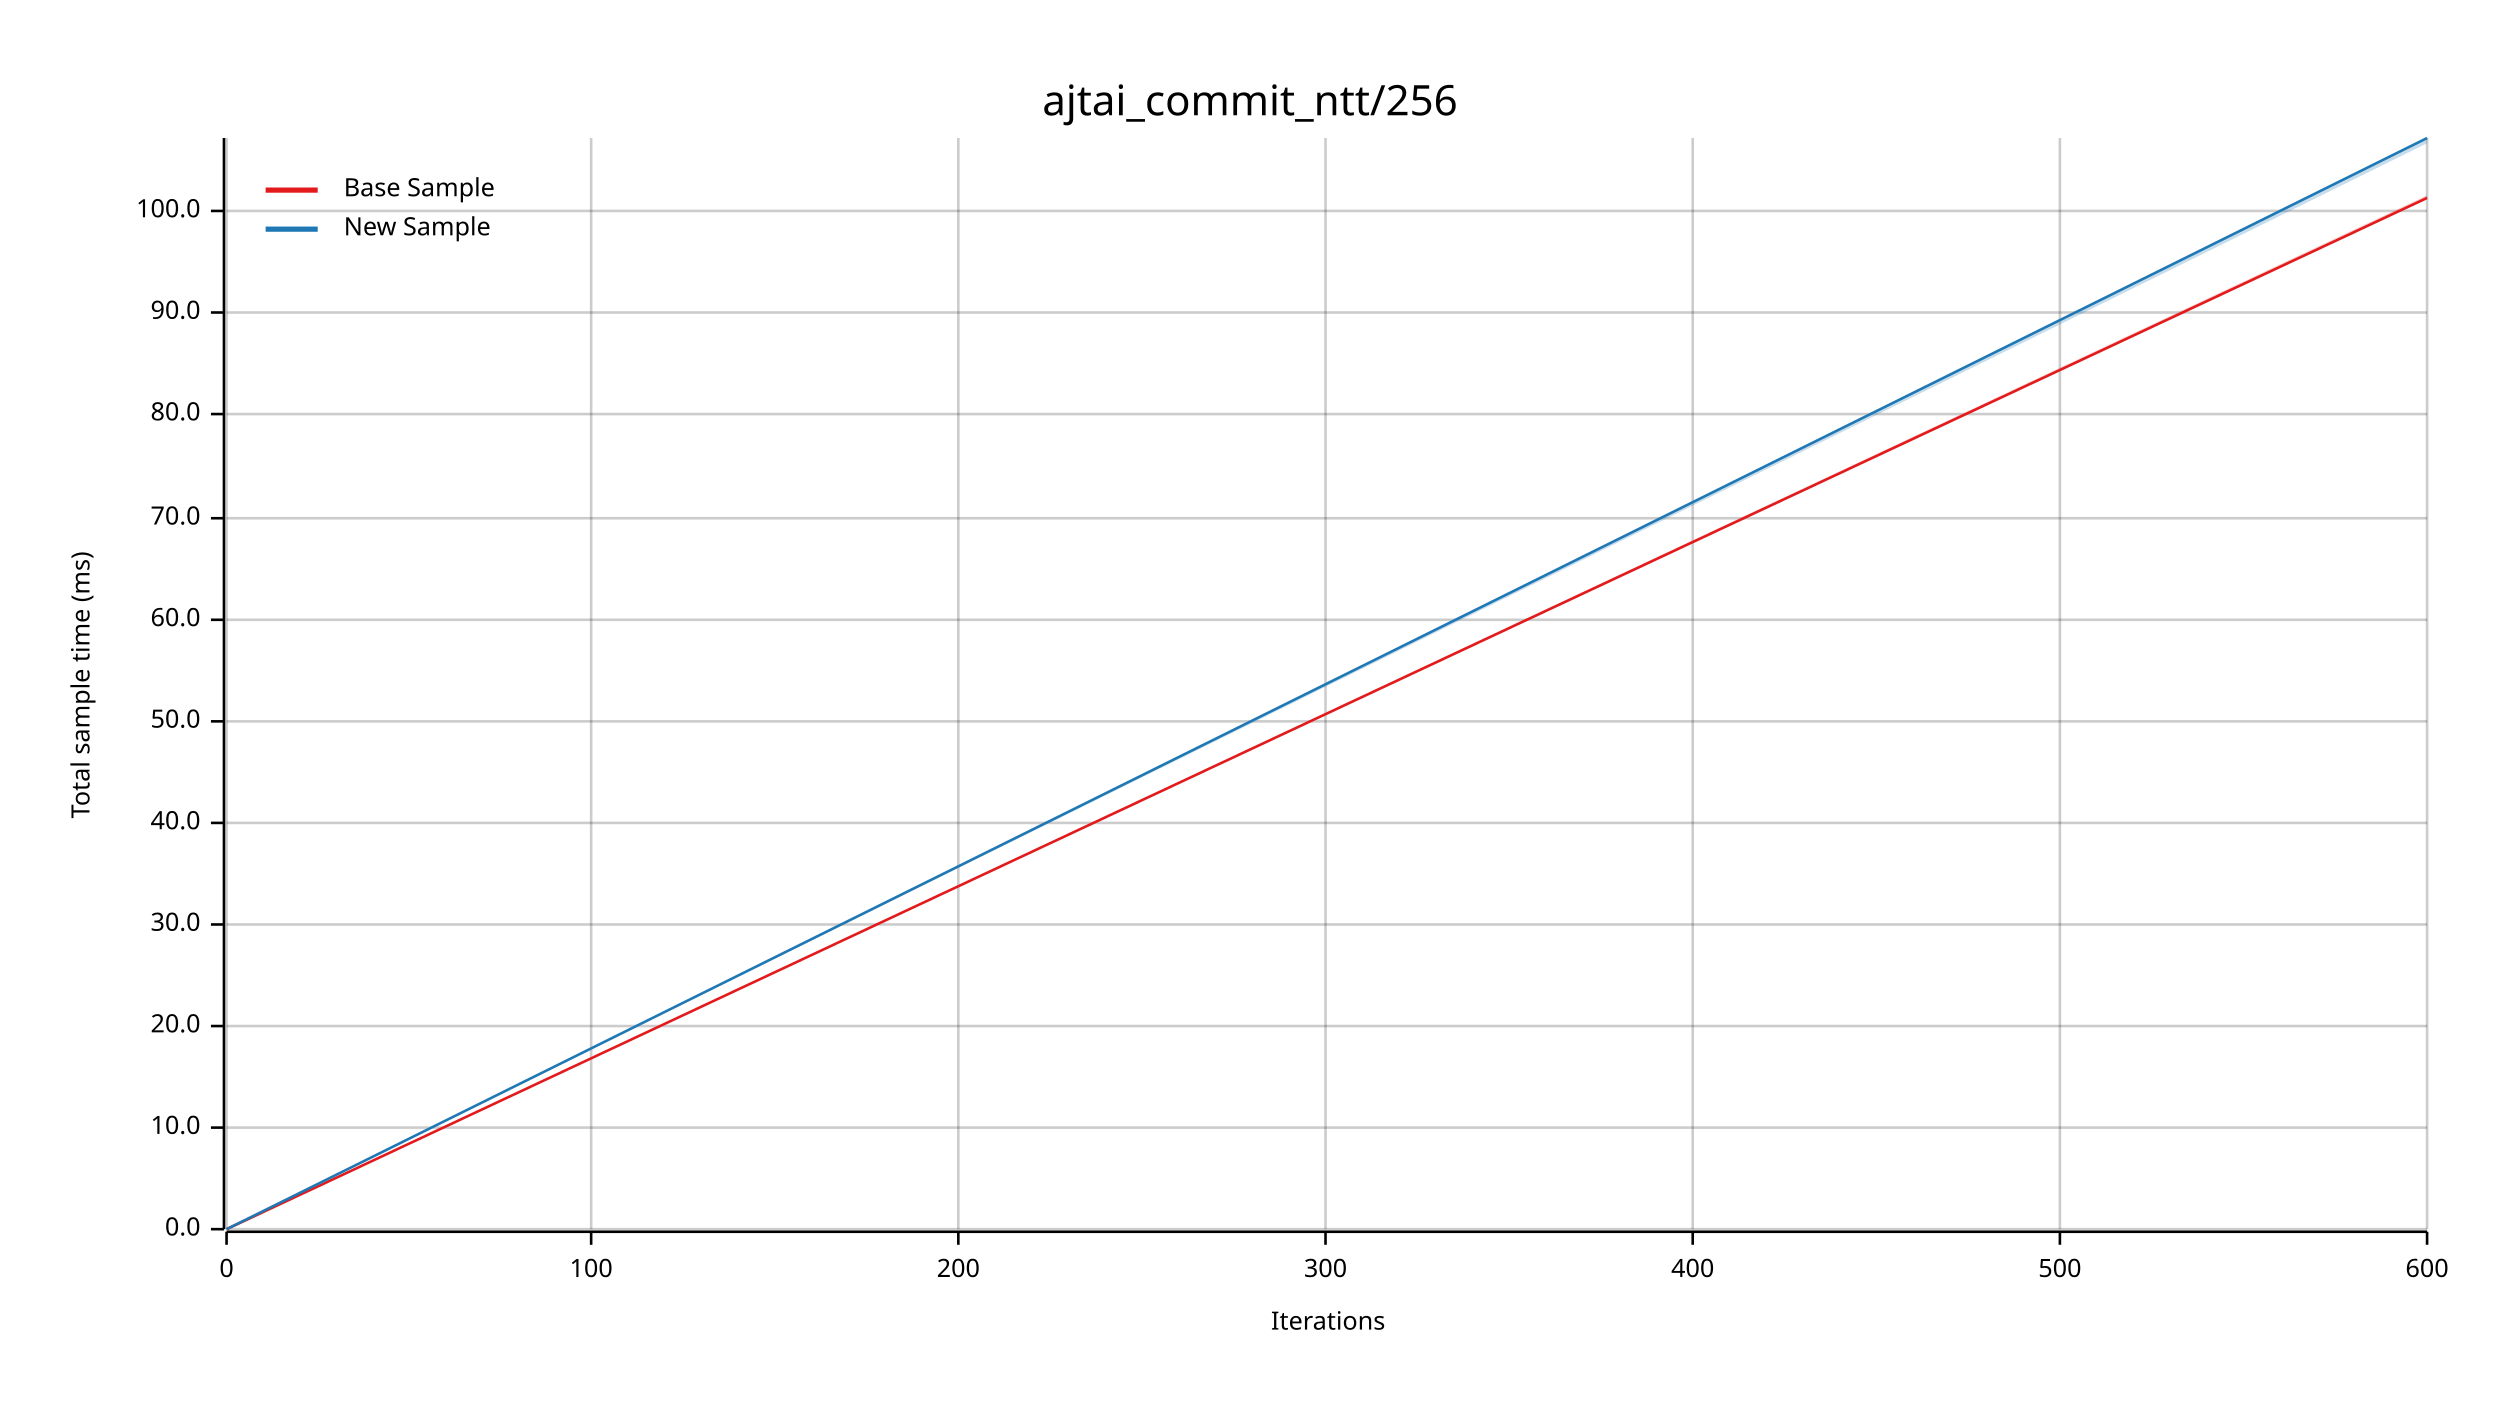
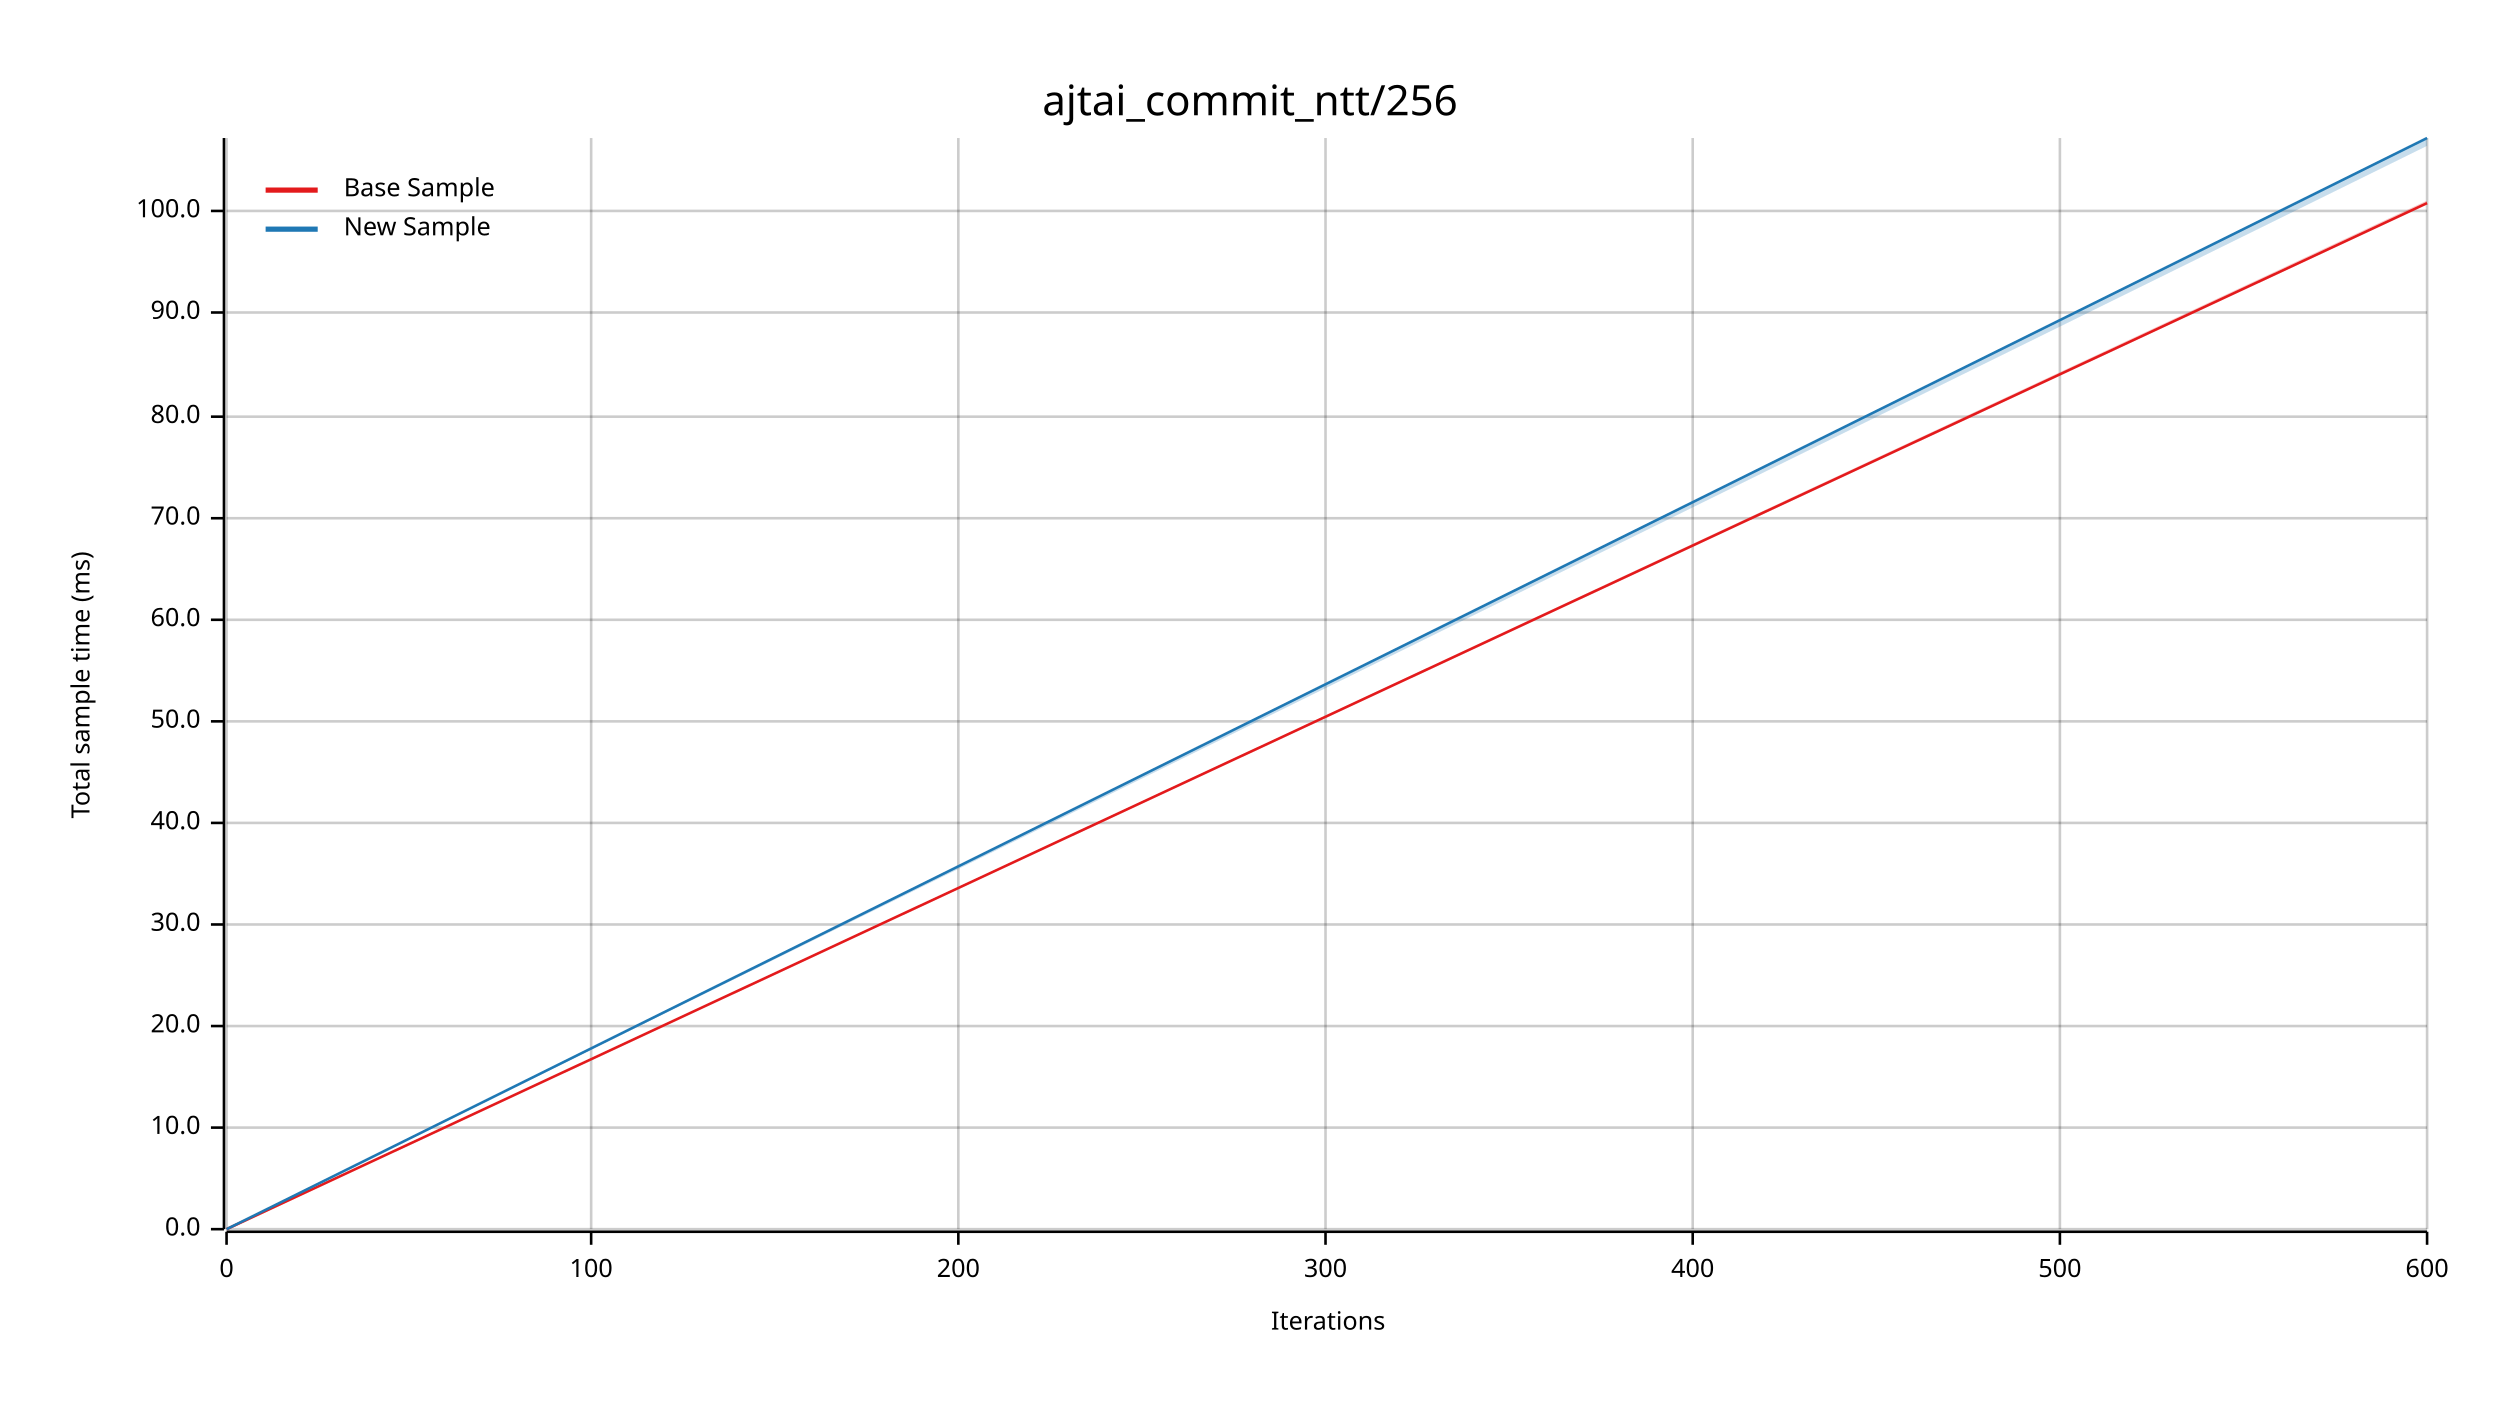
<svg xmlns="http://www.w3.org/2000/svg" width="960" height="540" viewBox="0 0 960 540">
  <text x="480" y="32" dy="0.76em" text-anchor="middle" font-family="sans-serif" font-size="16.129" opacity="1" fill="#000000">
ajtai_commit_ntt/256
</text>
  <text x="27" y="263" dy="0.76em" text-anchor="middle" font-family="sans-serif" font-size="9.677" opacity="1" fill="#000000" transform="rotate(270, 27, 263)">
Total sample time (ms)
</text>
  <text x="510" y="513" dy="-0.5ex" text-anchor="middle" font-family="sans-serif" font-size="9.677" opacity="1" fill="#000000">
Iterations
</text>
  <line opacity="0.2" stroke="#000000" stroke-width="1" x1="87" y1="472" x2="87" y2="53" />
  <line opacity="0.2" stroke="#000000" stroke-width="1" x1="227" y1="472" x2="227" y2="53" />
  <line opacity="0.2" stroke="#000000" stroke-width="1" x1="368" y1="472" x2="368" y2="53" />
  <line opacity="0.2" stroke="#000000" stroke-width="1" x1="509" y1="472" x2="509" y2="53" />
  <line opacity="0.2" stroke="#000000" stroke-width="1" x1="650" y1="472" x2="650" y2="53" />
  <line opacity="0.2" stroke="#000000" stroke-width="1" x1="791" y1="472" x2="791" y2="53" />
  <line opacity="0.2" stroke="#000000" stroke-width="1" x1="932" y1="472" x2="932" y2="53" />
  <line opacity="0.2" stroke="#000000" stroke-width="1" x1="87" y1="472" x2="932" y2="472" />
  <line opacity="0.2" stroke="#000000" stroke-width="1" x1="87" y1="433" x2="932" y2="433" />
  <line opacity="0.2" stroke="#000000" stroke-width="1" x1="87" y1="394" x2="932" y2="394" />
  <line opacity="0.2" stroke="#000000" stroke-width="1" x1="87" y1="355" x2="932" y2="355" />
  <line opacity="0.2" stroke="#000000" stroke-width="1" x1="87" y1="316" x2="932" y2="316" />
  <line opacity="0.2" stroke="#000000" stroke-width="1" x1="87" y1="277" x2="932" y2="277" />
  <line opacity="0.2" stroke="#000000" stroke-width="1" x1="87" y1="238" x2="932" y2="238" />
  <line opacity="0.2" stroke="#000000" stroke-width="1" x1="87" y1="199" x2="932" y2="199" />
-   <line opacity="0.2" stroke="#000000" stroke-width="1" x1="87" y1="159" x2="932" y2="159" />
+   <line opacity="0.2" stroke="#000000" stroke-width="1" x1="87" y1="160" x2="932" y2="160" />
  <line opacity="0.2" stroke="#000000" stroke-width="1" x1="87" y1="120" x2="932" y2="120" />
  <line opacity="0.2" stroke="#000000" stroke-width="1" x1="87" y1="81" x2="932" y2="81" />
  <polyline fill="none" opacity="1" stroke="#000000" stroke-width="1" points="86,53 86,472 " />
  <text x="77" y="472" dy="0.5ex" text-anchor="end" font-family="sans-serif" font-size="9.677" opacity="1" fill="#000000">
0.0
</text>
  <polyline fill="none" opacity="1" stroke="#000000" stroke-width="1" points="81,472 86,472 " />
  <text x="77" y="433" dy="0.5ex" text-anchor="end" font-family="sans-serif" font-size="9.677" opacity="1" fill="#000000">
10.0
</text>
  <polyline fill="none" opacity="1" stroke="#000000" stroke-width="1" points="81,433 86,433 " />
  <text x="77" y="394" dy="0.5ex" text-anchor="end" font-family="sans-serif" font-size="9.677" opacity="1" fill="#000000">
20.0
</text>
  <polyline fill="none" opacity="1" stroke="#000000" stroke-width="1" points="81,394 86,394 " />
  <text x="77" y="355" dy="0.5ex" text-anchor="end" font-family="sans-serif" font-size="9.677" opacity="1" fill="#000000">
30.0
</text>
  <polyline fill="none" opacity="1" stroke="#000000" stroke-width="1" points="81,355 86,355 " />
  <text x="77" y="316" dy="0.5ex" text-anchor="end" font-family="sans-serif" font-size="9.677" opacity="1" fill="#000000">
40.0
</text>
  <polyline fill="none" opacity="1" stroke="#000000" stroke-width="1" points="81,316 86,316 " />
  <text x="77" y="277" dy="0.5ex" text-anchor="end" font-family="sans-serif" font-size="9.677" opacity="1" fill="#000000">
50.0
</text>
  <polyline fill="none" opacity="1" stroke="#000000" stroke-width="1" points="81,277 86,277 " />
  <text x="77" y="238" dy="0.5ex" text-anchor="end" font-family="sans-serif" font-size="9.677" opacity="1" fill="#000000">
60.0
</text>
  <polyline fill="none" opacity="1" stroke="#000000" stroke-width="1" points="81,238 86,238 " />
  <text x="77" y="199" dy="0.5ex" text-anchor="end" font-family="sans-serif" font-size="9.677" opacity="1" fill="#000000">
70.0
</text>
  <polyline fill="none" opacity="1" stroke="#000000" stroke-width="1" points="81,199 86,199 " />
-   <text x="77" y="159" dy="0.5ex" text-anchor="end" font-family="sans-serif" font-size="9.677" opacity="1" fill="#000000">
+   <text x="77" y="160" dy="0.5ex" text-anchor="end" font-family="sans-serif" font-size="9.677" opacity="1" fill="#000000">
80.0
</text>
-   <polyline fill="none" opacity="1" stroke="#000000" stroke-width="1" points="81,159 86,159 " />
+   <polyline fill="none" opacity="1" stroke="#000000" stroke-width="1" points="81,160 86,160 " />
  <text x="77" y="120" dy="0.5ex" text-anchor="end" font-family="sans-serif" font-size="9.677" opacity="1" fill="#000000">
90.0
</text>
  <polyline fill="none" opacity="1" stroke="#000000" stroke-width="1" points="81,120 86,120 " />
  <text x="77" y="81" dy="0.5ex" text-anchor="end" font-family="sans-serif" font-size="9.677" opacity="1" fill="#000000">
100.0
</text>
  <polyline fill="none" opacity="1" stroke="#000000" stroke-width="1" points="81,81 86,81 " />
  <polyline fill="none" opacity="1" stroke="#000000" stroke-width="1" points="87,473 932,473 " />
  <text x="87" y="483" dy="0.76em" text-anchor="middle" font-family="sans-serif" font-size="9.677" opacity="1" fill="#000000">
0
</text>
  <polyline fill="none" opacity="1" stroke="#000000" stroke-width="1" points="87,473 87,478 " />
  <text x="227" y="483" dy="0.76em" text-anchor="middle" font-family="sans-serif" font-size="9.677" opacity="1" fill="#000000">
100
</text>
  <polyline fill="none" opacity="1" stroke="#000000" stroke-width="1" points="227,473 227,478 " />
  <text x="368" y="483" dy="0.76em" text-anchor="middle" font-family="sans-serif" font-size="9.677" opacity="1" fill="#000000">
200
</text>
  <polyline fill="none" opacity="1" stroke="#000000" stroke-width="1" points="368,473 368,478 " />
  <text x="509" y="483" dy="0.76em" text-anchor="middle" font-family="sans-serif" font-size="9.677" opacity="1" fill="#000000">
300
</text>
  <polyline fill="none" opacity="1" stroke="#000000" stroke-width="1" points="509,473 509,478 " />
  <text x="650" y="483" dy="0.76em" text-anchor="middle" font-family="sans-serif" font-size="9.677" opacity="1" fill="#000000">
400
</text>
  <polyline fill="none" opacity="1" stroke="#000000" stroke-width="1" points="650,473 650,478 " />
  <text x="791" y="483" dy="0.76em" text-anchor="middle" font-family="sans-serif" font-size="9.677" opacity="1" fill="#000000">
500
</text>
  <polyline fill="none" opacity="1" stroke="#000000" stroke-width="1" points="791,473 791,478 " />
  <text x="932" y="483" dy="0.76em" text-anchor="middle" font-family="sans-serif" font-size="9.677" opacity="1" fill="#000000">
600
</text>
  <polyline fill="none" opacity="1" stroke="#000000" stroke-width="1" points="932,473 932,478 " />
-   <polyline fill="none" opacity="1" stroke="#E31A1C" stroke-width="1" points="87,472 932,76 " />
-   <polygon opacity="0.25" fill="#E31A1C" points="87,472 932,76 932,75 " />
+   <polyline fill="none" opacity="1" stroke="#E31A1C" stroke-width="1" points="87,472 932,78 " />
+   <polygon opacity="0.25" fill="#E31A1C" points="87,472 932,78 932,77 " />
  <polyline fill="none" opacity="1" stroke="#1F78B4" stroke-width="1" points="87,472 932,53 " />
-   <polygon opacity="0.25" fill="#1F78B4" points="87,472 932,55 932,53 " />
+   <polygon opacity="0.25" fill="#1F78B4" points="87,472 932,56 932,53 " />
  <text x="132" y="68" dy="0.76em" text-anchor="start" font-family="sans-serif" font-size="9.677" opacity="1" fill="#000000">
Base Sample
</text>
  <text x="132" y="83" dy="0.76em" text-anchor="start" font-family="sans-serif" font-size="9.677" opacity="1" fill="#000000">
New Sample
</text>
  <polyline fill="none" opacity="1" stroke="#E31A1C" stroke-width="2" points="102,73 122,73 " />
  <polyline fill="none" opacity="1" stroke="#1F78B4" stroke-width="2" points="102,88 122,88 " />
</svg>
